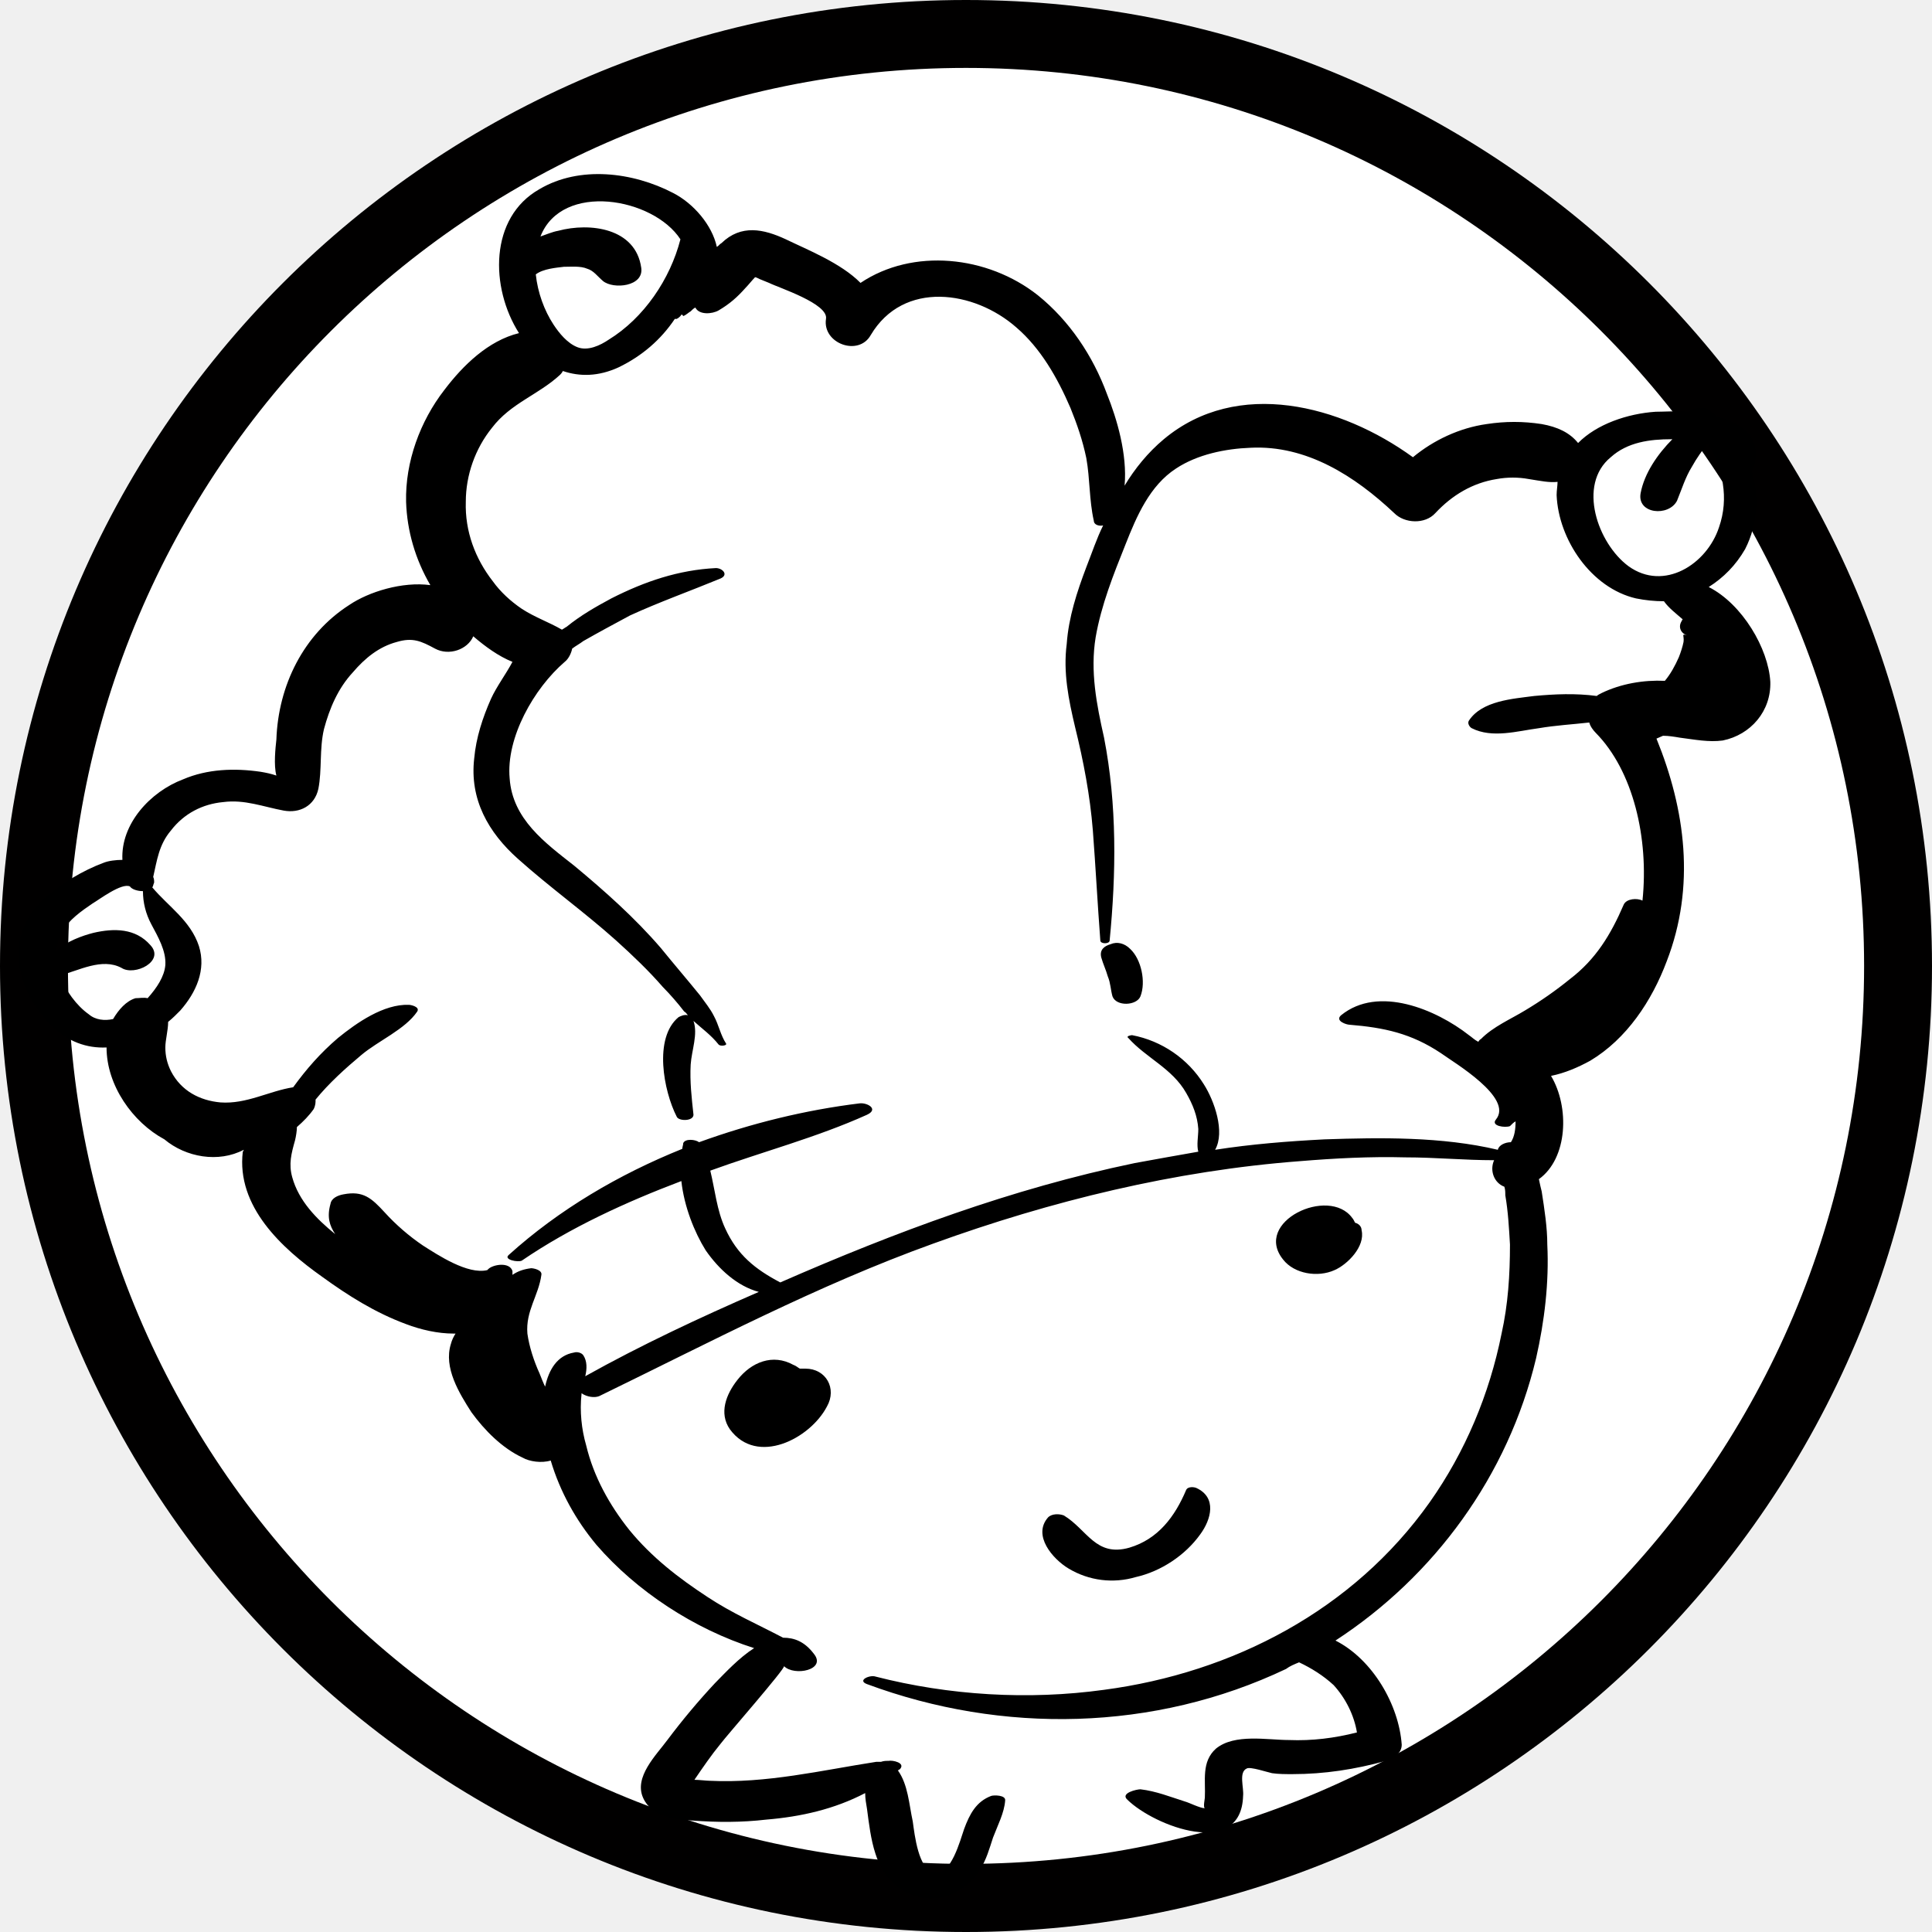
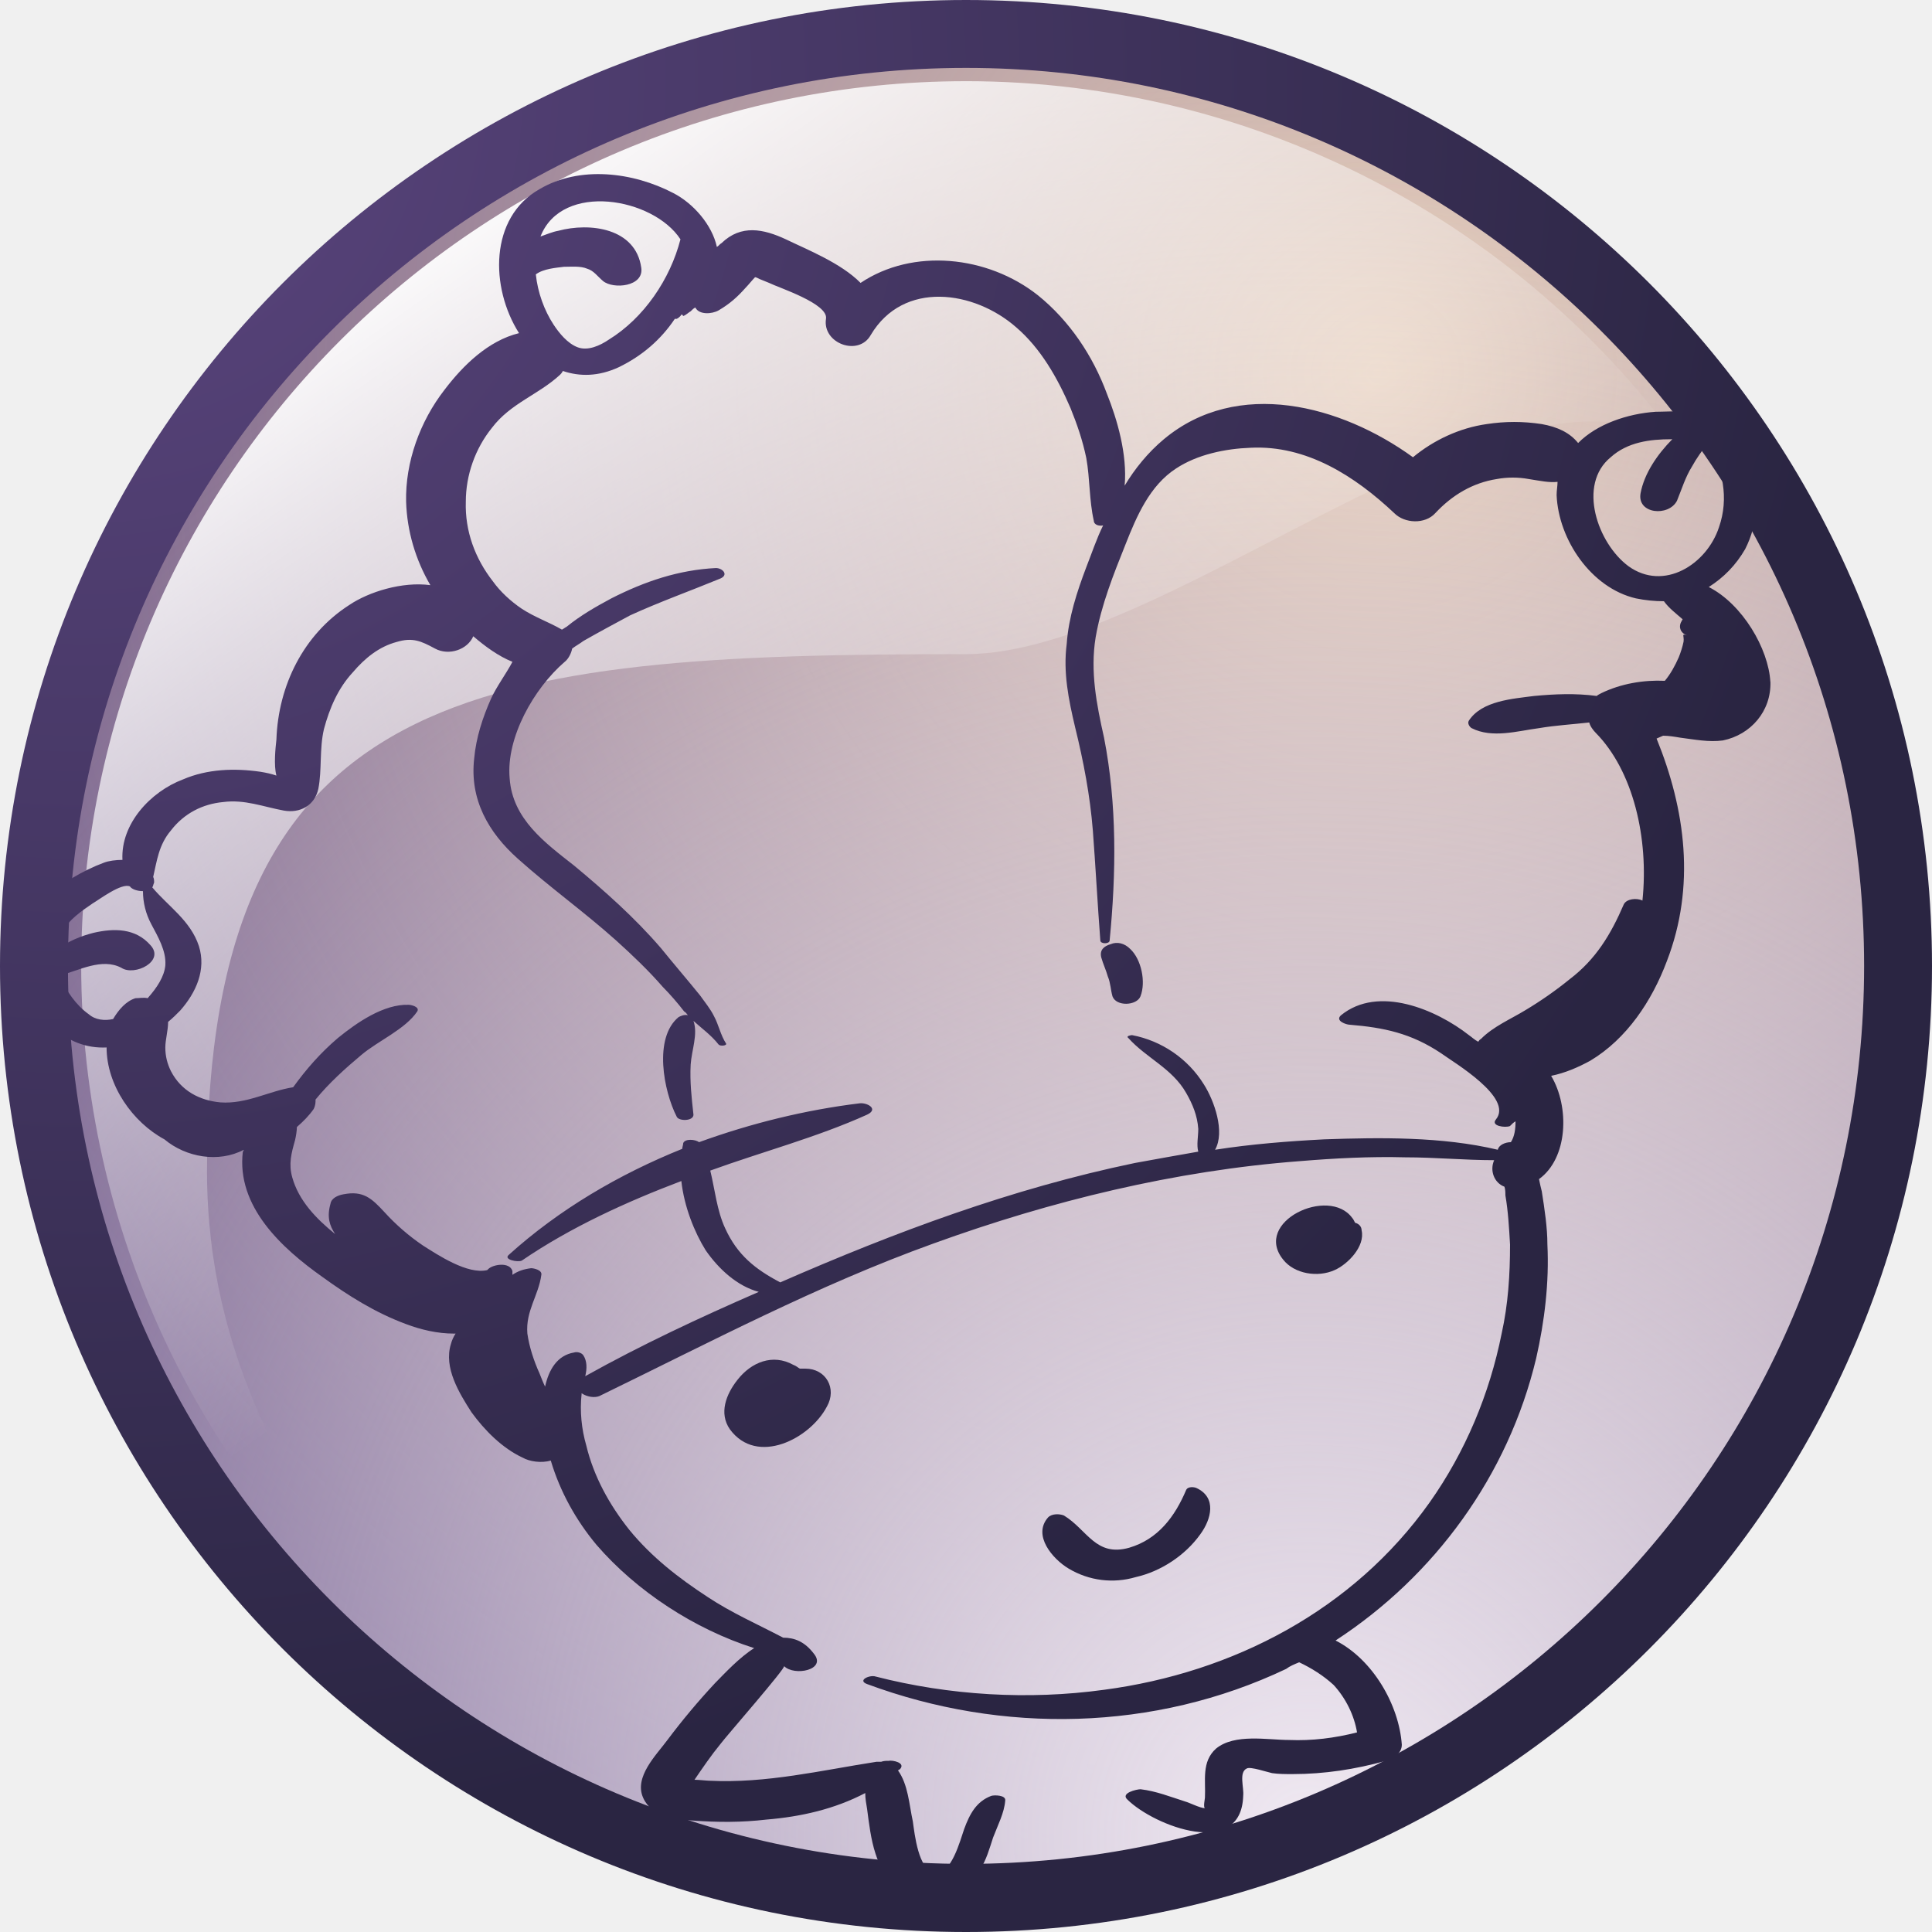
- <svg xmlns="http://www.w3.org/2000/svg" width="2048" height="2048" version="1.1" viewBox="0 0 2048 2048" id="svg14">
-   <defs id="defs18">
-     <pattern id="EMFhbasepattern" patternUnits="userSpaceOnUse" width="6" height="6" x="0" y="0" />
-     <pattern id="EMFhbasepattern-1" patternUnits="userSpaceOnUse" width="6" height="6" x="0" y="0" />
-     <pattern id="EMFhbasepattern-2" patternUnits="userSpaceOnUse" width="6" height="6" x="0" y="0" />
+ <svg xmlns="http://www.w3.org/2000/svg" width="128" height="128" version="1.1" viewBox="0 0 128 128">
+   <defs>
+     <linearGradient id="biloue" x1="29.357" x2="64.456" y1="12.579" y2="62.118" gradientUnits="userSpaceOnUse">
+       <stop stop-color="#fff" offset="0" />
+       <stop stop-color="#fff" stop-opacity="0" offset="1" />
+     </linearGradient>
+     <radialGradient id="biloud" cx="123.08" cy="104.66" r="58.621" gradientTransform="matrix(0 -2 2 -1.9982e-8 -122.62 367.86)" gradientUnits="userSpaceOnUse">
+       <stop stop-color="#f0e9f2" offset="0" />
+       <stop stop-color="#f0e9f2" stop-opacity="0" offset="1" />
+     </radialGradient>
+     <radialGradient id="bilouc" cx="15.023" cy="-37.564" r="58.621" gradientTransform="matrix(0 2 -2 0 16.136 -5.3795)" gradientUnits="userSpaceOnUse">
+       <stop stop-color="#e7ceb8" offset="0" />
+       <stop stop-color="#e7ceb8" stop-opacity="0" offset="1" />
+     </radialGradient>
+     <radialGradient id="biloub" cx="128" cy="128" r="64" gradientTransform="matrix(5.0621e-8 -2 2 1.9053e-7 -128 384)" gradientUnits="userSpaceOnUse">
+       <stop stop-color="#5c4680" offset="0" />
+       <stop stop-color="#2a2542" offset="1" />
+     </radialGradient>
+     <radialGradient id="biloua" cx="5.379" cy="5.379" r="62" gradientTransform="matrix(9.3661e-6 1.891 -1.891 1.1385e-5 15.55 -4.7927)" gradientUnits="userSpaceOnUse">
+       <stop stop-color="#5c4680" offset="0" />
+       <stop stop-color="#2a2542" offset="1" />
+     </radialGradient>
  </defs>
-   <circle cx="1024" cy="1024" r="968.2" fill="#fff" id="circle2" />
-   <path d="m1024 0a1024 1024 0 00-1024 1024 1024 1024 0 001024 1024 1024 1024 0 001024-1024 1024 1024 0 00-1024-1024zm.023 71.99a952 951.9 0 01952 951.9 952 951.9 0 01-952 951.9 952 951.9 0 01-952-951.9 952 951.9 0 01952-951.9z" fill="#010000" style="paint-order:stroke fill markers" id="path4" />
-   <path style="fill:#000000;fill-opacity:1;fill-rule:nonzero;stroke:none;stroke-width:2.99" d="m 1443.358,1304.188 c 0,-4.017 -2.968,-7.03 -6.924,-8.034 -0.989,-2.008 -1.978,-4.017 -2.967,-5.021 -24.729,-34.146 -105.839,4.017 -73.197,44.189 11.87,15.064 36.598,19.082 54.403,11.047 13.848,-6.026 32.642,-25.107 28.686,-42.181 z" id="path8395" />
-   <path style="fill:#000000;fill-opacity:1;fill-rule:nonzero;stroke:none;stroke-width:2.99" d="m 853.825,1450.816 c -1.978,0 -3.956,0 -5.935,0 -1.978,-1.005 -3.956,-3.013 -6.924,-4.017 -21.761,-12.052 -44.512,-3.013 -59.349,16.069 -11.87,15.065 -19.783,35.15 -7.913,52.224 28.686,39.167 85.067,10.043 102.872,-24.103 10.881,-19.082 -0.989,-40.172 -22.75,-40.172 z" id="path8397" />
-   <path style="fill:#000000;fill-opacity:1;fill-rule:nonzero;stroke:none;stroke-width:2.99" d="m 1268.279,1577.358 c -1.978,-1.004 -8.902,-2.009 -10.881,2.008 -11.87,28.121 -29.674,52.224 -60.338,61.262 -35.609,10.043 -44.512,-19.082 -69.241,-34.146 -4.946,-2.009 -12.859,-2.009 -16.816,2.009 -16.816,19.082 4.946,44.189 21.761,54.232 21.762,13.056 47.479,16.069 71.219,9.039 26.707,-6.026 52.425,-23.099 68.251,-45.193 11.87,-16.069 17.805,-39.167 -3.957,-49.211 z" id="path8399" />
-   <path style="fill:#000000;fill-opacity:1;fill-rule:nonzero;stroke:none;stroke-width:2.99" d="m 1198.049,1005.912 c -5.935,-6.026 -13.848,-8.034 -20.772,-5.022 -6.924,2.009 -11.87,6.026 -9.891,14.06 1.978,7.03 4.946,13.056 6.924,20.086 2.967,7.03 2.967,14.06 4.946,21.09 3.956,11.047 25.718,10.043 29.675,0 5.935,-15.065 0.989,-39.168 -10.881,-50.215 z" id="path8401" />
-   <path style="fill:#000000;fill-opacity:1;fill-rule:nonzero;stroke:none;stroke-width:2.99" d="m 1876.606,722.7 c -1.978,-35.151 -29.674,-82.352 -65.284,-100.43 15.826,-10.043 28.685,-23.099 38.577,-40.172 13.848,-27.116 14.837,-57.245 6.924,-83.356 0.989,-1.005 1.978,-2.009 1.978,-3.013 9.891,-32.138 -11.87,-47.202 -39.566,-54.232 -1.978,-3.013 -4.946,-5.022 -7.913,-7.03 -4.946,-4.017 -16.816,-2.008 -20.772,2.009 -13.848,-1.004 -26.707,0 -35.609,0 -29.674,2.009 -62.316,13.056 -82.1,33.142 -8.902,-11.047 -21.761,-17.073 -38.577,-20.086 -19.783,-3.013 -38.577,-3.013 -58.36,0 -28.686,4.017 -56.382,17.073 -78.143,35.151 -76.164,-55.236 -185.96,-84.361 -264.103,-19.082 -16.815,14.06 -30.664,31.133 -41.544,49.21 2.967,-33.142 -7.913,-70.301 -18.794,-97.417 -14.837,-40.172 -39.566,-77.331 -73.197,-104.447 -53.414,-42.181 -132.546,-50.215 -187.938,-13.056 -20.772,-21.09 -56.382,-35.15 -79.132,-46.198 -23.74,-11.047 -47.479,-16.069 -68.251,4.017 -1.978,1.004 -2.968,3.013 -4.946,4.017 -4.946,-23.099 -24.729,-46.198 -46.49,-57.245 -42.533,-22.095 -98.915,-29.125 -141.449,-4.017 -53.414,30.129 -52.425,104.447 -21.761,152.653 -32.642,8.034 -59.349,34.146 -79.132,60.258 -25.718,33.142 -41.544,76.327 -40.555,118.507 0.989,31.133 9.891,61.262 25.718,88.378 -29.675,-4.017 -65.284,7.03 -86.056,21.09 -48.468,31.133 -75.175,85.365 -77.154,142.61 -0.989,9.039 -2.967,27.116 0,38.163 -5.935,-2.009 -10.88,-3.013 -16.815,-4.017 -27.696,-4.017 -56.382,-3.013 -82.1,8.034 -34.62,13.056 -66.273,47.202 -64.295,85.365 -6.924,0 -14.837,1.004 -19.783,3.013 -21.761,8.034 -45.501,22.095 -63.306,38.163 -42.533,39.168 -30.664,95.409 6.924,133.572 17.805,18.077 38.577,25.107 59.349,24.103 0,40.172 27.696,79.339 61.327,97.417 22.751,19.082 57.371,25.107 84.078,11.047 0,0 0,1.004 -0.989,2.009 -6.924,58.249 41.544,102.439 84.078,132.567 27.696,20.086 56.382,38.163 89.023,50.215 15.826,6.026 33.631,10.043 50.447,10.043 0.989,0 0.989,0 1.978,0 -1.978,3.013 -3.956,7.03 -4.946,11.047 -7.913,25.107 8.902,52.224 21.761,72.309 13.848,19.081 32.642,38.163 54.403,48.206 6.924,4.017 19.783,6.026 29.674,3.013 9.892,33.142 26.707,63.271 48.469,89.383 42.533,49.211 103.861,89.382 167.166,109.468 -15.826,10.043 -30.664,26.112 -41.544,37.159 -17.805,19.082 -34.62,39.167 -50.447,60.258 -11.87,16.069 -35.609,39.168 -25.718,61.262 8.902,20.086 33.631,23.099 52.425,24.103 26.707,2.008 52.425,2.008 78.143,-1.005 36.599,-3.013 72.208,-11.047 104.85,-28.12 0,6.026 0.989,11.047 1.978,17.073 1.978,15.064 3.957,32.137 8.902,47.202 7.913,25.108 26.707,44.189 53.414,47.202 23.74,2.009 44.512,-10.043 57.371,-30.129 6.924,-11.047 9.891,-22.095 13.848,-34.146 4.946,-13.056 11.87,-26.112 12.859,-39.168 0.989,-6.026 -11.87,-6.026 -14.837,-5.022 -15.827,6.026 -22.751,19.082 -28.686,35.151 -3.957,11.047 -13.848,50.215 -31.653,46.197 -16.815,-3.013 -20.772,-40.172 -22.75,-54.232 -3.957,-18.077 -4.946,-39.168 -15.827,-54.232 0.989,0 0.989,-1.004 1.978,-1.004 6.924,-7.03 -7.913,-10.043 -11.87,-9.039 -2.968,0 -4.946,0 -7.913,1.004 -1.978,0 -2.968,0 -4.946,0 -58.36,9.039 -116.72,23.099 -177.058,20.086 -2.968,0 -10.881,-1.004 -15.826,-1.004 8.902,-13.056 17.805,-26.112 27.696,-38.163 5.935,-8.034 69.24,-80.344 67.262,-82.353 10.88,11.047 45.501,4.017 31.653,-13.056 -9.892,-13.056 -20.772,-17.073 -32.642,-17.073 -26.707,-14.06 -54.403,-26.111 -80.121,-43.185 -30.664,-20.086 -59.349,-42.181 -83.089,-71.305 -20.772,-26.111 -37.588,-56.24 -45.501,-89.382 -4.946,-17.073 -6.924,-36.155 -4.946,-54.232 0,0 0,-1.004 0,-1.004 5.935,4.017 13.848,5.021 18.794,3.013 117.709,-57.245 231.461,-117.503 354.116,-161.692 124.633,-45.193 256.19,-77.331 388.736,-87.374 36.598,-3.013 74.186,-5.021 111.774,-4.017 31.653,0 62.316,3.013 93.969,3.013 -4.946,11.047 0,24.103 10.881,28.121 0.989,3.013 0.989,6.026 0.989,9.039 2.967,17.073 3.957,35.15 4.946,52.223 0,32.138 -1.978,63.271 -8.902,94.404 -12.859,64.275 -38.577,125.537 -76.165,178.765 -81.11,114.49 -208.711,180.774 -345.214,198.851 -80.121,11.047 -164.199,6.026 -242.342,-14.06 -5.935,-2.009 -19.783,4.017 -8.902,8.034 143.427,53.228 304.658,50.215 444.129,-16.069 3.957,-3.013 8.902,-5.021 13.848,-7.03 12.859,6.026 25.718,14.06 36.598,24.103 12.859,14.06 21.761,32.138 24.729,50.215 -23.74,6.026 -47.479,9.039 -72.208,8.034 -22.75,0 -57.37,-7.03 -77.153,9.039 -15.826,14.06 -10.881,34.146 -11.87,52.224 0,1.004 -1.978,10.043 0,11.047 -4.946,0 -16.816,-6.026 -20.772,-7.03 -15.826,-5.021 -30.664,-11.047 -47.479,-13.056 -3.957,0 -21.761,4.017 -13.848,11.047 28.686,28.121 120.677,63.271 122.655,-4.017 0.989,-9.039 -4.946,-25.107 3.957,-29.124 3.957,-2.009 21.761,4.017 26.707,5.021 6.924,1.004 13.848,1.004 21.761,1.004 33.631,0 66.273,-5.021 98.915,-14.06 7.913,-2.009 16.816,-8.034 16.816,-17.073 -2.967,-42.18 -30.664,-90.387 -70.23,-110.473 104.85,-68.292 182.993,-174.748 212.667,-299.281 8.902,-39.168 13.848,-80.344 11.87,-120.516 0,-18.077 -2.967,-37.159 -5.935,-56.241 -0.989,-4.017 -1.978,-8.034 -2.967,-13.056 30.664,-22.094 32.642,-76.326 12.859,-109.468 14.837,-3.013 28.685,-9.039 41.544,-16.069 38.577,-23.099 65.284,-63.271 81.11,-105.451 30.663,-79.34 19.783,-160.688 -10.881,-236.01 1.978,-1.004 4.946,-2.009 6.924,-3.013 5.935,0 11.87,1.004 17.805,2.009 15.826,2.008 30.663,5.021 45.501,3.013 29.674,-6.026 51.436,-31.133 50.447,-62.267 z M 597.635,282.817 c 7.913,0 17.805,-1.004 24.729,2.009 6.924,2.009 10.881,8.034 16.816,13.056 10.881,9.039 43.523,6.026 40.555,-14.06 -5.935,-42.181 -54.404,-48.206 -88.034,-39.168 -5.935,1.004 -12.859,4.017 -18.794,6.026 22.75,-58.249 119.687,-41.176 148.373,3.013 -10.881,42.181 -38.577,83.357 -76.165,106.456 -8.902,6.026 -21.761,12.052 -32.642,8.034 -10.881,-4.017 -19.783,-15.064 -25.718,-24.103 -9.891,-15.064 -16.815,-34.146 -18.794,-53.228 7.913,-6.026 21.761,-7.03 29.674,-8.034 z M 175.268,1022.985 c -0.989,12.051 -8.902,24.103 -18.794,35.15 -3.957,-1.004 -8.902,0 -12.859,0 -9.891,3.013 -17.805,12.052 -23.74,22.095 -8.902,2.008 -18.794,1.004 -25.718,-5.022 -12.859,-9.039 -24.729,-25.107 -30.664,-41.176 19.783,-5.021 44.512,-19.082 65.284,-8.034 13.848,9.039 46.49,-7.03 30.664,-24.103 -15.826,-18.077 -38.577,-18.077 -60.338,-13.056 -11.87,3.013 -28.685,9.039 -39.566,19.082 0.989,-7.03 2.967,-14.06 5.935,-20.086 7.913,-13.056 20.772,-22.095 32.642,-30.129 6.924,-4.017 30.664,-22.094 39.566,-18.077 1.978,3.013 7.913,5.022 13.848,5.022 0,12.052 2.967,24.103 8.902,35.15 6.924,13.056 15.826,28.12 14.837,43.185 z M 1784.615,680.519 c -0.989,5.022 -2.968,11.047 -4.946,16.069 -3.957,9.039 -8.902,18.077 -14.837,25.108 -22.75,-1.005 -46.49,3.013 -67.262,13.056 -1.978,1.004 -3.957,2.009 -4.946,3.013 -22.751,-3.013 -44.512,-2.009 -66.273,0 -22.75,3.013 -55.392,5.022 -69.241,26.112 -1.978,3.013 0.989,7.03 2.968,8.034 21.761,11.047 48.468,3.013 71.219,0 17.805,-3.013 35.609,-4.017 53.414,-6.026 0.989,4.017 3.957,8.035 6.924,11.047 39.566,40.172 56.382,111.477 49.457,177.761 -5.935,-3.013 -16.815,-2.009 -19.783,4.017 -13.848,32.138 -29.674,58.249 -57.371,79.34 -14.837,12.052 -30.664,23.099 -47.479,33.142 -14.837,9.039 -33.631,17.073 -46.49,30.129 -1.978,1.004 -1.978,2.009 -2.967,3.013 -3.957,-2.009 -6.924,-5.022 -9.892,-7.03 -34.62,-27.116 -95.947,-53.228 -135.513,-21.09 -6.924,6.026 5.935,10.043 8.902,10.043 36.598,3.013 65.284,9.039 96.936,30.129 13.848,10.043 77.154,47.202 58.36,70.301 -5.935,7.03 9.891,9.039 14.837,7.03 1.979,-2.008 3.957,-4.017 5.935,-5.021 0,8.034 -0.989,16.069 -4.946,22.095 -5.935,0 -12.859,3.013 -13.848,8.034 -59.349,-14.06 -124.633,-13.056 -183.982,-11.047 -38.577,2.009 -77.154,5.022 -115.731,11.047 10.88,-19.082 -0.989,-52.224 -11.87,-69.296 -16.816,-27.116 -44.512,-46.198 -76.165,-52.224 -0.989,0 -6.924,1.004 -3.957,3.013 18.794,21.09 46.49,32.138 61.327,58.25 6.924,12.052 11.87,24.103 12.859,38.163 0,8.035 -1.978,17.073 0,24.103 -22.75,4.017 -45.501,8.034 -67.262,12.052 -130.568,27.116 -254.212,73.314 -375.877,126.542 -26.707,-14.06 -45.501,-29.124 -58.36,-57.245 -8.902,-19.082 -10.881,-41.176 -15.827,-61.262 55.393,-20.086 112.763,-35.151 166.177,-59.254 12.859,-6.026 0,-13.056 -7.913,-12.052 -57.371,7.03 -114.741,21.09 -170.134,41.176 -3.957,-3.013 -14.837,-4.017 -16.815,1.004 0,2.009 -0.989,4.018 -0.989,6.026 -67.262,27.116 -130.568,64.275 -183.982,112.482 -5.935,5.021 9.892,8.034 13.848,6.026 51.436,-35.151 110.785,-62.267 169.145,-84.361 2.967,27.116 13.848,54.232 25.718,73.314 13.848,20.086 33.631,38.163 56.382,44.189 -62.316,27.116 -124.633,56.24 -183.982,89.382 1.978,-8.034 1.978,-16.069 -1.978,-22.095 -1.978,-3.013 -6.924,-4.017 -9.892,-3.013 -17.805,3.013 -26.707,18.078 -30.664,36.155 -1.978,-4.017 -3.956,-9.039 -5.935,-14.06 -5.935,-13.056 -10.88,-28.12 -12.859,-42.181 -1.978,-24.103 11.87,-40.172 14.837,-62.266 0.989,-5.021 -7.913,-7.03 -10.881,-7.03 -7.913,1.004 -13.848,3.013 -19.783,7.03 0,-2.009 0,-3.013 0,-4.017 -2.968,-10.043 -20.772,-7.03 -25.718,-2.009 0,0 -0.989,1.004 -0.989,1.004 -20.772,5.021 -52.425,-16.069 -68.251,-26.112 -14.837,-10.043 -28.685,-22.094 -40.555,-35.15 -13.848,-15.065 -22.751,-23.099 -43.523,-19.082 -5.935,1.004 -12.859,4.017 -13.848,10.043 -3.957,14.06 -0.989,23.099 4.946,32.137 -19.783,-16.069 -38.577,-35.15 -45.501,-60.258 -3.957,-14.06 -0.989,-25.107 2.967,-39.168 0.989,-4.017 1.978,-10.043 1.978,-14.06 6.924,-6.026 12.859,-12.051 17.805,-19.082 1.978,-4.017 1.978,-7.03 1.978,-10.043 13.848,-17.073 31.653,-33.142 48.469,-47.202 17.805,-15.065 46.49,-27.116 59.349,-46.198 2.967,-5.021 -6.924,-7.03 -8.902,-7.03 -26.707,-1.004 -55.392,19.082 -75.176,35.15 -18.794,16.069 -33.631,33.142 -47.479,52.224 -25.718,4.017 -49.457,18.077 -77.154,16.069 -21.761,-2.009 -41.544,-12.052 -52.425,-33.142 -3.957,-8.035 -5.935,-16.069 -5.935,-25.108 0,-8.034 2.967,-18.077 2.967,-27.116 4.946,-4.017 8.902,-8.034 12.859,-12.052 16.816,-19.082 27.696,-43.185 19.783,-68.292 -8.902,-27.116 -32.642,-42.181 -49.458,-62.267 0.989,-1.004 0.989,-3.013 1.978,-5.021 0,-2.009 0,-4.017 -0.989,-6.026 3.957,-17.073 5.935,-34.146 18.794,-49.211 13.848,-18.077 33.631,-28.12 55.392,-30.129 22.751,-3.013 42.534,5.022 64.295,9.039 16.816,3.013 32.642,-5.021 36.598,-23.099 3.957,-20.086 0.989,-42.18 5.935,-63.271 5.935,-22.095 14.837,-43.185 30.664,-60.258 12.859,-15.064 27.696,-27.116 46.49,-32.138 16.816,-5.022 25.718,-1.004 40.555,7.03 14.837,8.034 34.62,1.004 40.555,-13.056 12.859,11.047 26.707,21.09 41.544,27.116 -6.924,13.056 -16.816,26.112 -22.751,39.168 -8.902,20.086 -15.826,41.176 -17.805,63.271 -4.946,43.185 14.837,78.335 46.49,106.456 33.631,30.129 70.229,56.241 103.861,86.37 17.805,16.069 34.62,32.138 49.457,49.21 7.913,8.035 15.827,17.073 22.75,26.112 1.978,1.004 2.968,3.013 3.956,4.017 -3.956,-1.004 -7.913,1.004 -9.891,2.009 -26.707,22.094 -15.826,78.335 -1.978,105.451 1.978,5.021 17.805,5.021 17.805,-2.009 -1.978,-18.077 -3.956,-35.15 -2.967,-53.228 0.989,-15.065 7.913,-32.138 2.967,-46.198 8.902,8.034 18.794,15.065 26.707,25.108 1.978,2.008 8.902,1.004 7.913,-1.004 -5.935,-9.039 -7.913,-20.086 -12.859,-29.125 -3.957,-8.034 -9.892,-15.064 -14.837,-22.095 -13.848,-17.073 -27.696,-33.142 -41.544,-50.215 -27.696,-32.138 -59.349,-60.258 -91.991,-87.374 -30.664,-24.103 -65.284,-49.211 -68.251,-92.395 -3.957,-43.185 25.718,-95.408 58.36,-123.529 3.957,-3.013 6.924,-9.039 7.913,-14.06 3.956,-3.013 7.913,-5.021 11.87,-8.034 15.826,-9.039 32.642,-18.077 49.458,-27.116 30.664,-14.06 64.294,-26.112 95.947,-39.168 8.902,-4.017 1.978,-11.047 -4.946,-11.047 -39.566,2.009 -75.175,14.06 -110.785,32.138 -16.816,9.039 -32.642,18.077 -47.479,30.129 -1.978,1.004 -2.968,2.008 -4.946,3.013 -13.848,-8.034 -28.685,-13.056 -42.533,-22.095 -11.87,-8.034 -22.751,-18.077 -30.664,-29.124 -18.794,-24.103 -29.674,-53.228 -28.685,-84.361 0,-28.121 9.891,-56.241 27.696,-78.335 19.783,-26.112 49.458,-35.151 72.208,-56.241 0.989,-1.004 1.978,-2.009 2.967,-4.017 17.805,6.026 37.588,6.026 59.349,-4.017 24.729,-12.052 44.512,-29.124 59.349,-51.219 0.989,0 0.989,0 1.978,0 1.978,-1.004 2.967,-2.009 3.957,-3.013 0.989,-2.009 1.978,-2.009 2.967,0 2.968,-1.004 5.935,-4.017 7.913,-5.021 1.978,-2.009 2.967,-3.013 4.946,-4.017 3.957,8.034 17.805,7.03 24.729,3.013 11.87,-7.03 19.783,-14.06 28.685,-24.103 2.968,-3.013 6.924,-8.034 9.892,-11.047 0.989,0 2.967,1.004 4.946,2.009 9.891,4.017 9.891,4.017 9.891,4.017 9.892,5.021 63.306,22.095 60.338,38.163 -3.957,26.112 34.62,40.172 47.479,17.073 34.62,-58.249 109.796,-47.202 154.307,-8.034 25.718,22.095 43.522,53.228 57.37,85.366 6.924,17.073 12.859,34.146 16.816,53.228 3.956,22.095 2.967,44.189 7.913,66.284 0,4.017 4.946,6.026 9.892,5.022 -6.924,14.06 -11.87,29.125 -17.805,44.189 -9.892,26.112 -18.794,53.228 -20.772,81.348 -3.957,30.129 1.978,59.253 8.902,88.378 8.902,36.155 15.826,72.31 18.794,109.468 2.967,39.168 4.946,77.331 7.913,116.499 0,4.017 9.891,4.017 9.891,0 6.924,-71.305 7.913,-143.615 -5.935,-214.92 -7.913,-35.151 -14.837,-70.301 -8.902,-106.456 5.935,-34.146 18.794,-66.284 31.653,-98.421 11.87,-30.129 25.718,-62.267 53.414,-80.344 22.75,-15.064 52.425,-21.09 79.132,-22.094 59.349,-3.013 110.785,30.129 152.329,69.297 10.88,11.047 32.642,12.052 43.523,0 17.805,-19.082 39.566,-32.138 65.284,-36.155 10.881,-2.009 22.751,-2.009 33.631,0 12.859,2.008 21.761,4.017 30.664,3.013 0,4.017 -0.989,9.039 -0.989,14.06 1.978,47.202 36.599,98.421 84.078,109.469 9.892,2.008 19.783,3.013 29.674,3.013 4.946,7.03 12.859,13.056 19.783,19.082 0,1.004 -0.989,1.004 -0.989,2.009 -3.957,6.026 -0.989,13.056 5.935,15.064 -6.924,-2.009 -2.967,0 -3.956,7.03 z m -58.36,-80.344 c -32.642,-24.103 -54.403,-86.369 -18.794,-115.494 17.805,-16.069 41.544,-19.082 64.295,-19.082 0,0 0.989,0 0.989,0 -15.826,16.069 -29.674,36.155 -33.631,57.245 -3.957,22.094 29.674,25.107 38.577,8.034 4.946,-12.052 8.902,-25.107 15.826,-36.155 4.946,-9.039 10.881,-17.073 16.816,-25.107 15.826,27.116 22.75,58.249 11.87,89.383 -12.859,39.168 -58.36,68.292 -95.948,41.176 z" id="path8403" />
+   <circle cx="64" cy="64" r="60.512" fill="#5c4680" />
+   <circle cx="64" cy="64" r="60.512" fill="url(#bilouc)" />
+   <circle cx="64" cy="64" r="60.512" fill="url(#biloud)" />
+   <path fill="url(#biloue)" d="m64 5.379c-32.375 5.7e-5 -58.621 26.246-58.621 58.621 0.023 17.322 7.706 33.747 20.986 44.867-7.177-9.928-12.602-18.925-12.651-31.176-8.64e-4 -32.376 17.91-34.352 50.286-34.353 13.885 0.006 37.19-22.262 47.777-13.278-10.99-15.478-28.795-24.675-47.777-24.682z" />
+   <path fill="url(#biloua)" d="m64 0a64 64 0 0 0-64 64 64 64 0 0 0 64 64 64 64 0 0 0 64-64 64 64 0 0 0-64-64zm0.002 4.499a59.5 59.494 0 0 1 59.5 59.494 59.5 59.494 0 0 1-59.5 59.494 59.5 59.494 0 0 1-59.5-59.494 59.5 59.494 0 0 1 59.5-59.494z" stroke-width=".062" />
+   <g fill="url(#biloua)">
+     <path d="m90.21 81.512c0-0.251-0.185-0.439-0.433-0.502-0.062-0.126-0.124-0.251-0.185-0.314-1.546-2.134-6.615 0.251-4.575 2.762 0.742 0.942 2.287 1.193 3.4 0.69 0.866-0.377 2.04-1.569 1.793-2.636z" />
+     <path d="m53.364 90.676h-0.371c-0.124-0.063-0.247-0.188-0.433-0.251-1.36-0.753-2.782-0.188-3.709 1.004-0.742 0.942-1.236 2.197-0.495 3.264 1.793 2.448 5.317 0.628 6.429-1.506 0.68-1.193-0.062-2.511-1.422-2.511z" />
+     <path d="m79.267 98.585c-0.124-0.063-0.556-0.126-0.68 0.126-0.742 1.758-1.855 3.264-3.771 3.829-2.226 0.628-2.782-1.193-4.327-2.134-0.309-0.126-0.804-0.126-1.051 0.126-1.051 1.193 0.309 2.762 1.36 3.389 1.36 0.816 2.967 1.004 4.451 0.565 1.669-0.377 3.277-1.444 4.266-2.825 0.742-1.004 1.113-2.448-0.247-3.076z" />
+     <path d="m74.878 62.87c-0.371-0.377-0.865-0.502-1.298-0.314-0.433 0.126-0.742 0.377-0.618 0.879 0.124 0.439 0.309 0.816 0.433 1.255 0.185 0.439 0.185 0.879 0.309 1.318 0.247 0.69 1.607 0.628 1.855 0 0.371-0.942 0.062-2.448-0.68-3.138z" />
+     <path d="m117.29 45.169c-0.124-2.197-1.855-5.147-4.08-6.277 0.989-0.628 1.793-1.444 2.411-2.511 0.866-1.695 0.927-3.578 0.433-5.21 0.062-0.063 0.124-0.126 0.124-0.188 0.618-2.009-0.742-2.95-2.473-3.389-0.124-0.188-0.309-0.314-0.495-0.439-0.309-0.251-1.051-0.126-1.298 0.126-0.866-0.063-1.669 0-2.226 0-1.855 0.126-3.895 0.816-5.131 2.071-0.556-0.69-1.36-1.067-2.411-1.255-1.236-0.188-2.411-0.188-3.647 0-1.793 0.251-3.524 1.067-4.884 2.197-4.76-3.452-11.622-5.273-16.506-1.193-1.051 0.879-1.917 1.946-2.596 3.076 0.185-2.071-0.495-4.394-1.175-6.089-0.927-2.511-2.473-4.833-4.575-6.528-3.338-2.636-8.284-3.138-11.746-0.816-1.298-1.318-3.524-2.197-4.946-2.887-1.484-0.69-2.967-1.004-4.266 0.251-0.124 0.063-0.185 0.188-0.309 0.251-0.309-1.444-1.546-2.887-2.906-3.578-2.658-1.381-6.182-1.82-8.841-0.251-3.338 1.883-3.276 6.528-1.36 9.541-2.04 0.502-3.709 2.134-4.946 3.766-1.607 2.071-2.596 4.77-2.535 7.407 0.062 1.946 0.618 3.829 1.607 5.524-1.855-0.251-4.08 0.439-5.378 1.318-3.029 1.946-4.699 5.335-4.822 8.913-0.062 0.565-0.185 1.695 0 2.385-0.371-0.126-0.68-0.188-1.051-0.251-1.731-0.251-3.524-0.188-5.131 0.502-2.164 0.816-4.142 2.95-4.018 5.335-0.433 0-0.927 0.063-1.236 0.188-1.36 0.502-2.844 1.381-3.957 2.385-2.658 2.448-1.917 5.963 0.433 8.348 1.113 1.13 2.411 1.569 3.709 1.506 0 2.511 1.731 4.959 3.833 6.089 1.422 1.193 3.586 1.569 5.255 0.69 0 0 0 0.063-0.062 0.126-0.433 3.641 2.596 6.402 5.255 8.286 1.731 1.255 3.524 2.385 5.564 3.138 0.989 0.377 2.102 0.628 3.153 0.628h0.124c-0.124 0.188-0.247 0.439-0.309 0.69-0.495 1.569 0.556 3.264 1.36 4.519 0.866 1.193 2.04 2.385 3.4 3.013 0.433 0.251 1.236 0.377 1.855 0.188 0.618 2.071 1.669 3.954 3.029 5.586 2.658 3.076 6.491 5.586 10.448 6.842-0.989 0.628-1.917 1.632-2.596 2.322-1.113 1.193-2.164 2.448-3.153 3.766-0.742 1.004-2.226 2.448-1.607 3.829 0.556 1.255 2.102 1.444 3.277 1.506 1.669 0.126 3.277 0.126 4.884-0.063 2.287-0.188 4.513-0.69 6.553-1.758 0 0.377 0.062 0.69 0.124 1.067 0.124 0.942 0.247 2.009 0.556 2.95 0.495 1.569 1.669 2.762 3.338 2.95 1.484 0.126 2.782-0.628 3.586-1.883 0.433-0.69 0.618-1.381 0.865-2.134 0.309-0.816 0.742-1.632 0.804-2.448 0.062-0.377-0.742-0.377-0.927-0.314-0.989 0.377-1.422 1.193-1.793 2.197-0.247 0.69-0.866 3.138-1.978 2.887-1.051-0.188-1.298-2.511-1.422-3.389-0.247-1.13-0.309-2.448-0.989-3.389 0.062 0 0.062-0.063 0.124-0.063 0.433-0.439-0.495-0.628-0.742-0.565-0.185 0-0.309 0-0.495 0.063h-0.309c-3.647 0.565-7.295 1.444-11.066 1.255-0.185 0-0.68-0.063-0.989-0.063 0.556-0.816 1.113-1.632 1.731-2.385 0.371-0.502 4.327-5.021 4.204-5.147 0.68 0.69 2.844 0.251 1.978-0.816-0.618-0.816-1.298-1.067-2.04-1.067-1.669-0.879-3.4-1.632-5.008-2.699-1.917-1.255-3.709-2.636-5.193-4.457-1.298-1.632-2.349-3.515-2.844-5.586-0.309-1.067-0.433-2.26-0.309-3.389v-0.063c0.371 0.251 0.866 0.314 1.175 0.188 7.357-3.578 14.466-7.344 22.132-10.106 7.79-2.825 16.012-4.833 24.296-5.461 2.287-0.188 4.637-0.314 6.986-0.251 1.978 0 3.895 0.188 5.873 0.188-0.309 0.69 0 1.506 0.68 1.758 0.062 0.188 0.062 0.377 0.062 0.565 0.185 1.067 0.247 2.197 0.309 3.264 0 2.009-0.124 3.954-0.556 5.9-0.804 4.017-2.411 7.846-4.76 11.173-5.069 7.156-13.044 11.298-21.576 12.428-5.008 0.69-10.262 0.377-15.146-0.879-0.371-0.126-1.236 0.251-0.556 0.502 8.964 3.327 19.041 3.138 27.758-1.004 0.247-0.188 0.556-0.314 0.866-0.439 0.804 0.377 1.607 0.879 2.287 1.506 0.804 0.879 1.36 2.009 1.546 3.138-1.484 0.377-2.967 0.565-4.513 0.502-1.422 0-3.586-0.439-4.822 0.565-0.989 0.879-0.68 2.134-0.742 3.264 0 0.063-0.124 0.628 0 0.69-0.309 0-1.051-0.377-1.298-0.439-0.989-0.314-1.917-0.69-2.967-0.816-0.247 0-1.36 0.251-0.866 0.69 1.793 1.758 7.542 3.954 7.666-0.251 0.062-0.565-0.309-1.569 0.247-1.82 0.247-0.126 1.36 0.251 1.669 0.314 0.433 0.063 0.866 0.063 1.36 0.063 2.102 0 4.142-0.314 6.182-0.879 0.495-0.126 1.051-0.502 1.051-1.067-0.185-2.636-1.917-5.649-4.389-6.905 6.553-4.268 11.437-10.922 13.292-18.705 0.556-2.448 0.866-5.021 0.742-7.532 0-1.13-0.185-2.322-0.371-3.515-0.062-0.251-0.124-0.502-0.185-0.816 1.917-1.381 2.04-4.77 0.804-6.842 0.927-0.188 1.793-0.565 2.596-1.004 2.411-1.444 4.08-3.954 5.069-6.591 1.917-4.959 1.236-10.043-0.68-14.751 0.124-0.063 0.309-0.126 0.433-0.188 0.371 0 0.742 0.063 1.113 0.126 0.989 0.126 1.917 0.314 2.844 0.188 1.855-0.377 3.215-1.946 3.153-3.892zm-79.936-27.493c0.495 0 1.113-0.063 1.546 0.126 0.433 0.126 0.68 0.502 1.051 0.816 0.68 0.565 2.72 0.377 2.535-0.879-0.371-2.636-3.4-3.013-5.502-2.448-0.371 0.063-0.804 0.251-1.175 0.377 1.422-3.641 7.48-2.574 9.273 0.188-0.68 2.636-2.411 5.21-4.76 6.654-0.556 0.377-1.36 0.753-2.04 0.502-0.68-0.251-1.236-0.942-1.607-1.506-0.618-0.942-1.051-2.134-1.175-3.327 0.495-0.377 1.36-0.439 1.855-0.502zm-26.398 46.26c-0.062 0.753-0.556 1.506-1.175 2.197-0.247-0.063-0.556 0-0.804 0-0.618 0.188-1.113 0.753-1.484 1.381-0.556 0.126-1.175 0.063-1.607-0.314-0.804-0.565-1.546-1.569-1.917-2.574 1.236-0.314 2.782-1.193 4.08-0.502 0.866 0.565 2.906-0.439 1.917-1.506-0.989-1.13-2.411-1.13-3.771-0.816-0.742 0.188-1.793 0.565-2.473 1.193 0.062-0.439 0.185-0.879 0.371-1.255 0.495-0.816 1.298-1.381 2.04-1.883 0.433-0.251 1.917-1.381 2.473-1.13 0.124 0.188 0.495 0.314 0.866 0.314 0 0.753 0.185 1.506 0.556 2.197 0.433 0.816 0.989 1.758 0.927 2.699zm100.58-21.404c-0.062 0.314-0.185 0.69-0.309 1.004-0.247 0.565-0.556 1.13-0.927 1.569-1.422-0.063-2.906 0.188-4.204 0.816-0.124 0.063-0.247 0.126-0.309 0.188-1.422-0.188-2.782-0.126-4.142 0-1.422 0.188-3.462 0.314-4.327 1.632-0.124 0.188 0.062 0.439 0.185 0.502 1.36 0.69 3.029 0.188 4.451 0 1.113-0.188 2.226-0.251 3.338-0.377 0.062 0.251 0.247 0.502 0.433 0.69 2.473 2.511 3.524 6.967 3.091 11.11-0.371-0.188-1.051-0.126-1.236 0.251-0.866 2.009-1.855 3.641-3.586 4.959-0.927 0.753-1.917 1.444-2.967 2.071-0.927 0.565-2.102 1.067-2.906 1.883-0.124 0.063-0.124 0.126-0.185 0.188-0.247-0.126-0.433-0.314-0.618-0.439-2.164-1.695-5.997-3.327-8.47-1.318-0.433 0.377 0.371 0.628 0.556 0.628 2.287 0.188 4.08 0.565 6.059 1.883 0.866 0.628 4.822 2.95 3.647 4.394-0.371 0.439 0.618 0.565 0.927 0.439 0.124-0.126 0.247-0.251 0.371-0.314 0 0.502-0.062 1.004-0.309 1.381-0.371 0-0.804 0.188-0.866 0.502-3.709-0.879-7.79-0.816-11.499-0.69-2.411 0.126-4.822 0.314-7.233 0.69 0.68-1.193-0.062-3.264-0.742-4.331-1.051-1.695-2.782-2.887-4.76-3.264-0.062 0-0.433 0.063-0.247 0.188 1.175 1.318 2.906 2.009 3.833 3.641 0.433 0.753 0.742 1.506 0.804 2.385 0 0.502-0.124 1.067 0 1.506-1.422 0.251-2.844 0.502-4.204 0.753-8.161 1.695-15.888 4.582-23.492 7.909-1.669-0.879-2.844-1.82-3.647-3.578-0.556-1.193-0.68-2.574-0.989-3.829 3.462-1.255 7.048-2.197 10.386-3.703 0.804-0.377 0-0.816-0.495-0.753-3.586 0.439-7.171 1.318-10.633 2.574-0.247-0.188-0.927-0.251-1.051 0.063 0 0.126-0.062 0.251-0.062 0.377-4.204 1.695-8.161 4.017-11.499 7.03-0.371 0.314 0.618 0.502 0.866 0.377 3.215-2.197 6.924-3.892 10.572-5.273 0.185 1.695 0.866 3.389 1.607 4.582 0.866 1.255 2.102 2.385 3.524 2.762-3.895 1.695-7.79 3.515-11.499 5.586 0.124-0.502 0.124-1.004-0.124-1.381-0.124-0.188-0.433-0.251-0.618-0.188-1.113 0.188-1.669 1.13-1.917 2.26-0.124-0.251-0.247-0.565-0.371-0.879-0.371-0.816-0.68-1.758-0.804-2.636-0.124-1.506 0.742-2.511 0.927-3.892 0.062-0.314-0.495-0.439-0.68-0.439-0.495 0.063-0.866 0.188-1.236 0.439v-0.251c-0.185-0.628-1.298-0.439-1.607-0.126 0 0-0.062 0.063-0.062 0.063-1.298 0.314-3.277-1.004-4.266-1.632-0.927-0.628-1.793-1.381-2.535-2.197-0.866-0.942-1.422-1.444-2.72-1.193-0.371 0.063-0.804 0.251-0.865 0.628-0.247 0.879-0.062 1.444 0.309 2.009-1.236-1.004-2.411-2.197-2.844-3.766-0.247-0.879-0.062-1.569 0.185-2.448 0.062-0.251 0.124-0.628 0.124-0.879 0.433-0.377 0.804-0.753 1.113-1.193 0.124-0.251 0.124-0.439 0.124-0.628 0.866-1.067 1.978-2.071 3.029-2.95 1.113-0.942 2.906-1.695 3.709-2.887 0.185-0.314-0.433-0.439-0.556-0.439-1.669-0.063-3.462 1.193-4.699 2.197-1.175 1.004-2.102 2.071-2.967 3.264-1.607 0.251-3.091 1.13-4.822 1.004-1.36-0.126-2.596-0.753-3.276-2.071-0.247-0.502-0.371-1.004-0.371-1.569 0-0.502 0.185-1.13 0.185-1.695 0.309-0.251 0.556-0.502 0.804-0.753 1.051-1.193 1.731-2.699 1.236-4.268-0.556-1.695-2.04-2.636-3.091-3.892 0.062-0.063 0.062-0.188 0.124-0.314 0-0.126 0-0.251-0.062-0.377 0.247-1.067 0.371-2.134 1.175-3.076 0.865-1.13 2.102-1.758 3.462-1.883 1.422-0.188 2.658 0.314 4.018 0.565 1.051 0.188 2.04-0.314 2.287-1.444 0.247-1.255 0.062-2.636 0.371-3.954 0.371-1.381 0.927-2.699 1.917-3.766 0.804-0.942 1.731-1.695 2.906-2.009 1.051-0.314 1.607-0.063 2.535 0.439 0.927 0.502 2.164 0.063 2.535-0.816 0.804 0.69 1.669 1.318 2.596 1.695-0.433 0.816-1.051 1.632-1.422 2.448-0.556 1.255-0.989 2.574-1.113 3.954-0.309 2.699 0.927 4.896 2.906 6.654 2.102 1.883 4.389 3.515 6.491 5.398 1.113 1.004 2.164 2.009 3.091 3.076 0.495 0.502 0.989 1.067 1.422 1.632 0.124 0.063 0.185 0.188 0.247 0.251-0.247-0.063-0.495 0.063-0.618 0.126-1.669 1.381-0.989 4.896-0.124 6.591 0.124 0.314 1.113 0.314 1.113-0.126-0.124-1.13-0.247-2.197-0.185-3.327 0.062-0.942 0.495-2.009 0.185-2.887 0.556 0.502 1.175 0.942 1.669 1.569 0.124 0.126 0.556 0.063 0.495-0.063-0.371-0.565-0.495-1.255-0.804-1.82-0.247-0.502-0.618-0.942-0.927-1.381-0.866-1.067-1.731-2.071-2.596-3.138-1.731-2.009-3.709-3.766-5.749-5.461-1.917-1.506-4.08-3.076-4.266-5.775-0.247-2.699 1.607-5.963 3.647-7.721 0.247-0.188 0.433-0.565 0.495-0.879 0.247-0.188 0.495-0.314 0.742-0.502 0.989-0.565 2.04-1.13 3.091-1.695 1.917-0.879 4.018-1.632 5.997-2.448 0.556-0.251 0.124-0.69-0.309-0.69-2.473 0.126-4.699 0.879-6.924 2.009-1.051 0.565-2.04 1.13-2.967 1.883-0.124 0.063-0.185 0.126-0.309 0.188-0.865-0.502-1.793-0.816-2.658-1.381-0.742-0.502-1.422-1.13-1.917-1.82-1.175-1.506-1.855-3.327-1.793-5.273 0-1.758 0.618-3.515 1.731-4.896 1.236-1.632 3.091-2.197 4.513-3.515 0.062-0.063 0.124-0.126 0.185-0.251 1.113 0.377 2.349 0.377 3.709-0.251 1.546-0.753 2.782-1.82 3.709-3.201h0.124c0.124-0.063 0.185-0.126 0.247-0.188 0.062-0.126 0.124-0.126 0.185 0 0.185-0.063 0.371-0.251 0.495-0.314 0.124-0.126 0.185-0.188 0.309-0.251 0.247 0.502 1.113 0.439 1.546 0.188 0.742-0.439 1.236-0.879 1.793-1.506 0.185-0.188 0.433-0.502 0.618-0.69 0.062 0 0.185 0.063 0.309 0.126l0.618 0.251c0.618 0.314 3.957 1.381 3.771 2.385-0.247 1.632 2.164 2.511 2.967 1.067 2.164-3.641 6.862-2.95 9.644-0.502 1.607 1.381 2.72 3.327 3.586 5.335 0.433 1.067 0.804 2.134 1.051 3.327 0.247 1.381 0.185 2.762 0.495 4.143 0 0.251 0.309 0.377 0.618 0.314-0.433 0.879-0.742 1.82-1.113 2.762-0.618 1.632-1.175 3.327-1.298 5.084-0.247 1.883 0.124 3.703 0.556 5.524 0.556 2.26 0.989 4.519 1.175 6.842 0.185 2.448 0.309 4.833 0.495 7.281 0 0.251 0.618 0.251 0.618 0 0.433-4.457 0.495-8.976-0.371-13.432-0.495-2.197-0.927-4.394-0.556-6.654 0.371-2.134 1.175-4.143 1.978-6.151 0.742-1.883 1.607-3.892 3.338-5.021 1.422-0.942 3.276-1.318 4.946-1.381 3.709-0.188 6.924 1.883 9.521 4.331 0.68 0.69 2.04 0.753 2.72 0 1.113-1.193 2.473-2.009 4.08-2.26 0.68-0.126 1.422-0.126 2.102 0 0.804 0.126 1.36 0.251 1.917 0.188 0 0.251-0.062 0.565-0.062 0.879 0.124 2.95 2.287 6.151 5.255 6.842 0.618 0.126 1.236 0.188 1.855 0.188 0.309 0.439 0.804 0.816 1.236 1.193 0 0.063-0.062 0.063-0.062 0.126-0.247 0.377-0.062 0.816 0.371 0.942-0.433-0.126-0.185 0-0.247 0.439zm-3.647-5.021c-2.04-1.506-3.4-5.398-1.175-7.218 1.113-1.004 2.596-1.193 4.018-1.193h0.062c-0.989 1.004-1.855 2.26-2.102 3.578-0.247 1.381 1.855 1.569 2.411 0.502 0.309-0.753 0.556-1.569 0.989-2.26 0.309-0.565 0.68-1.067 1.051-1.569 0.989 1.695 1.422 3.641 0.742 5.586-0.804 2.448-3.647 4.268-5.997 2.574z" />
+   </g>
</svg>
